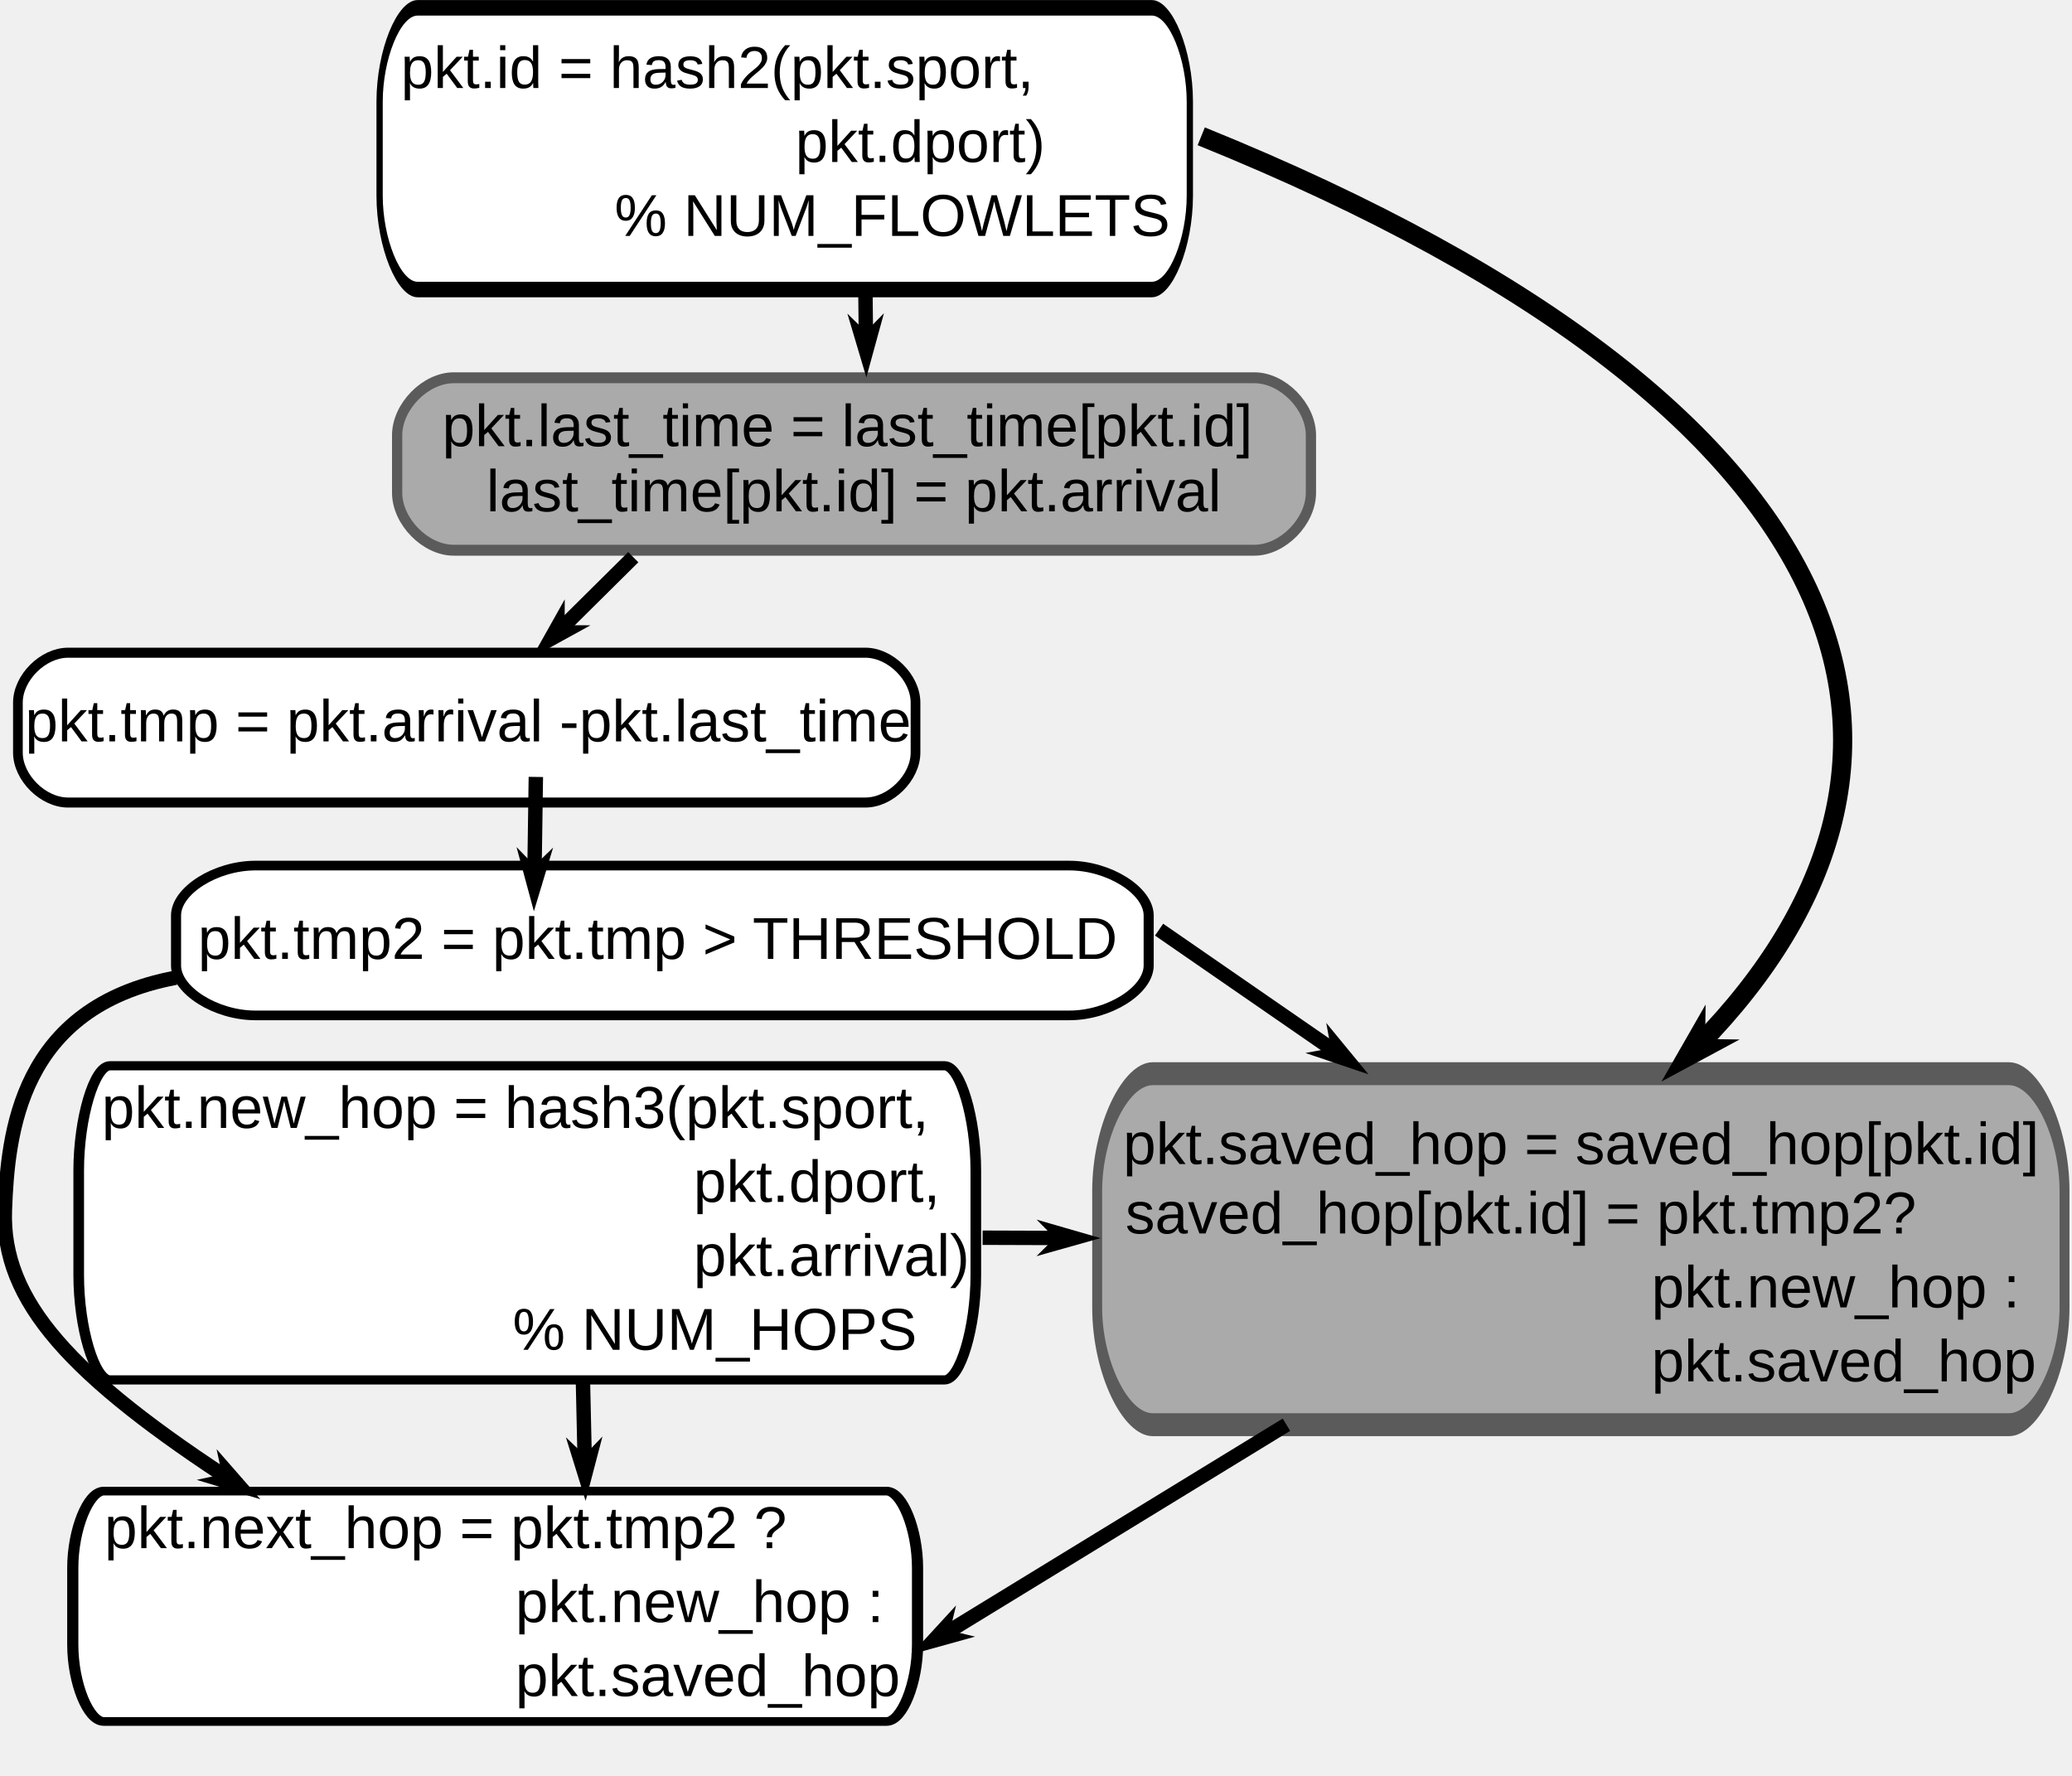
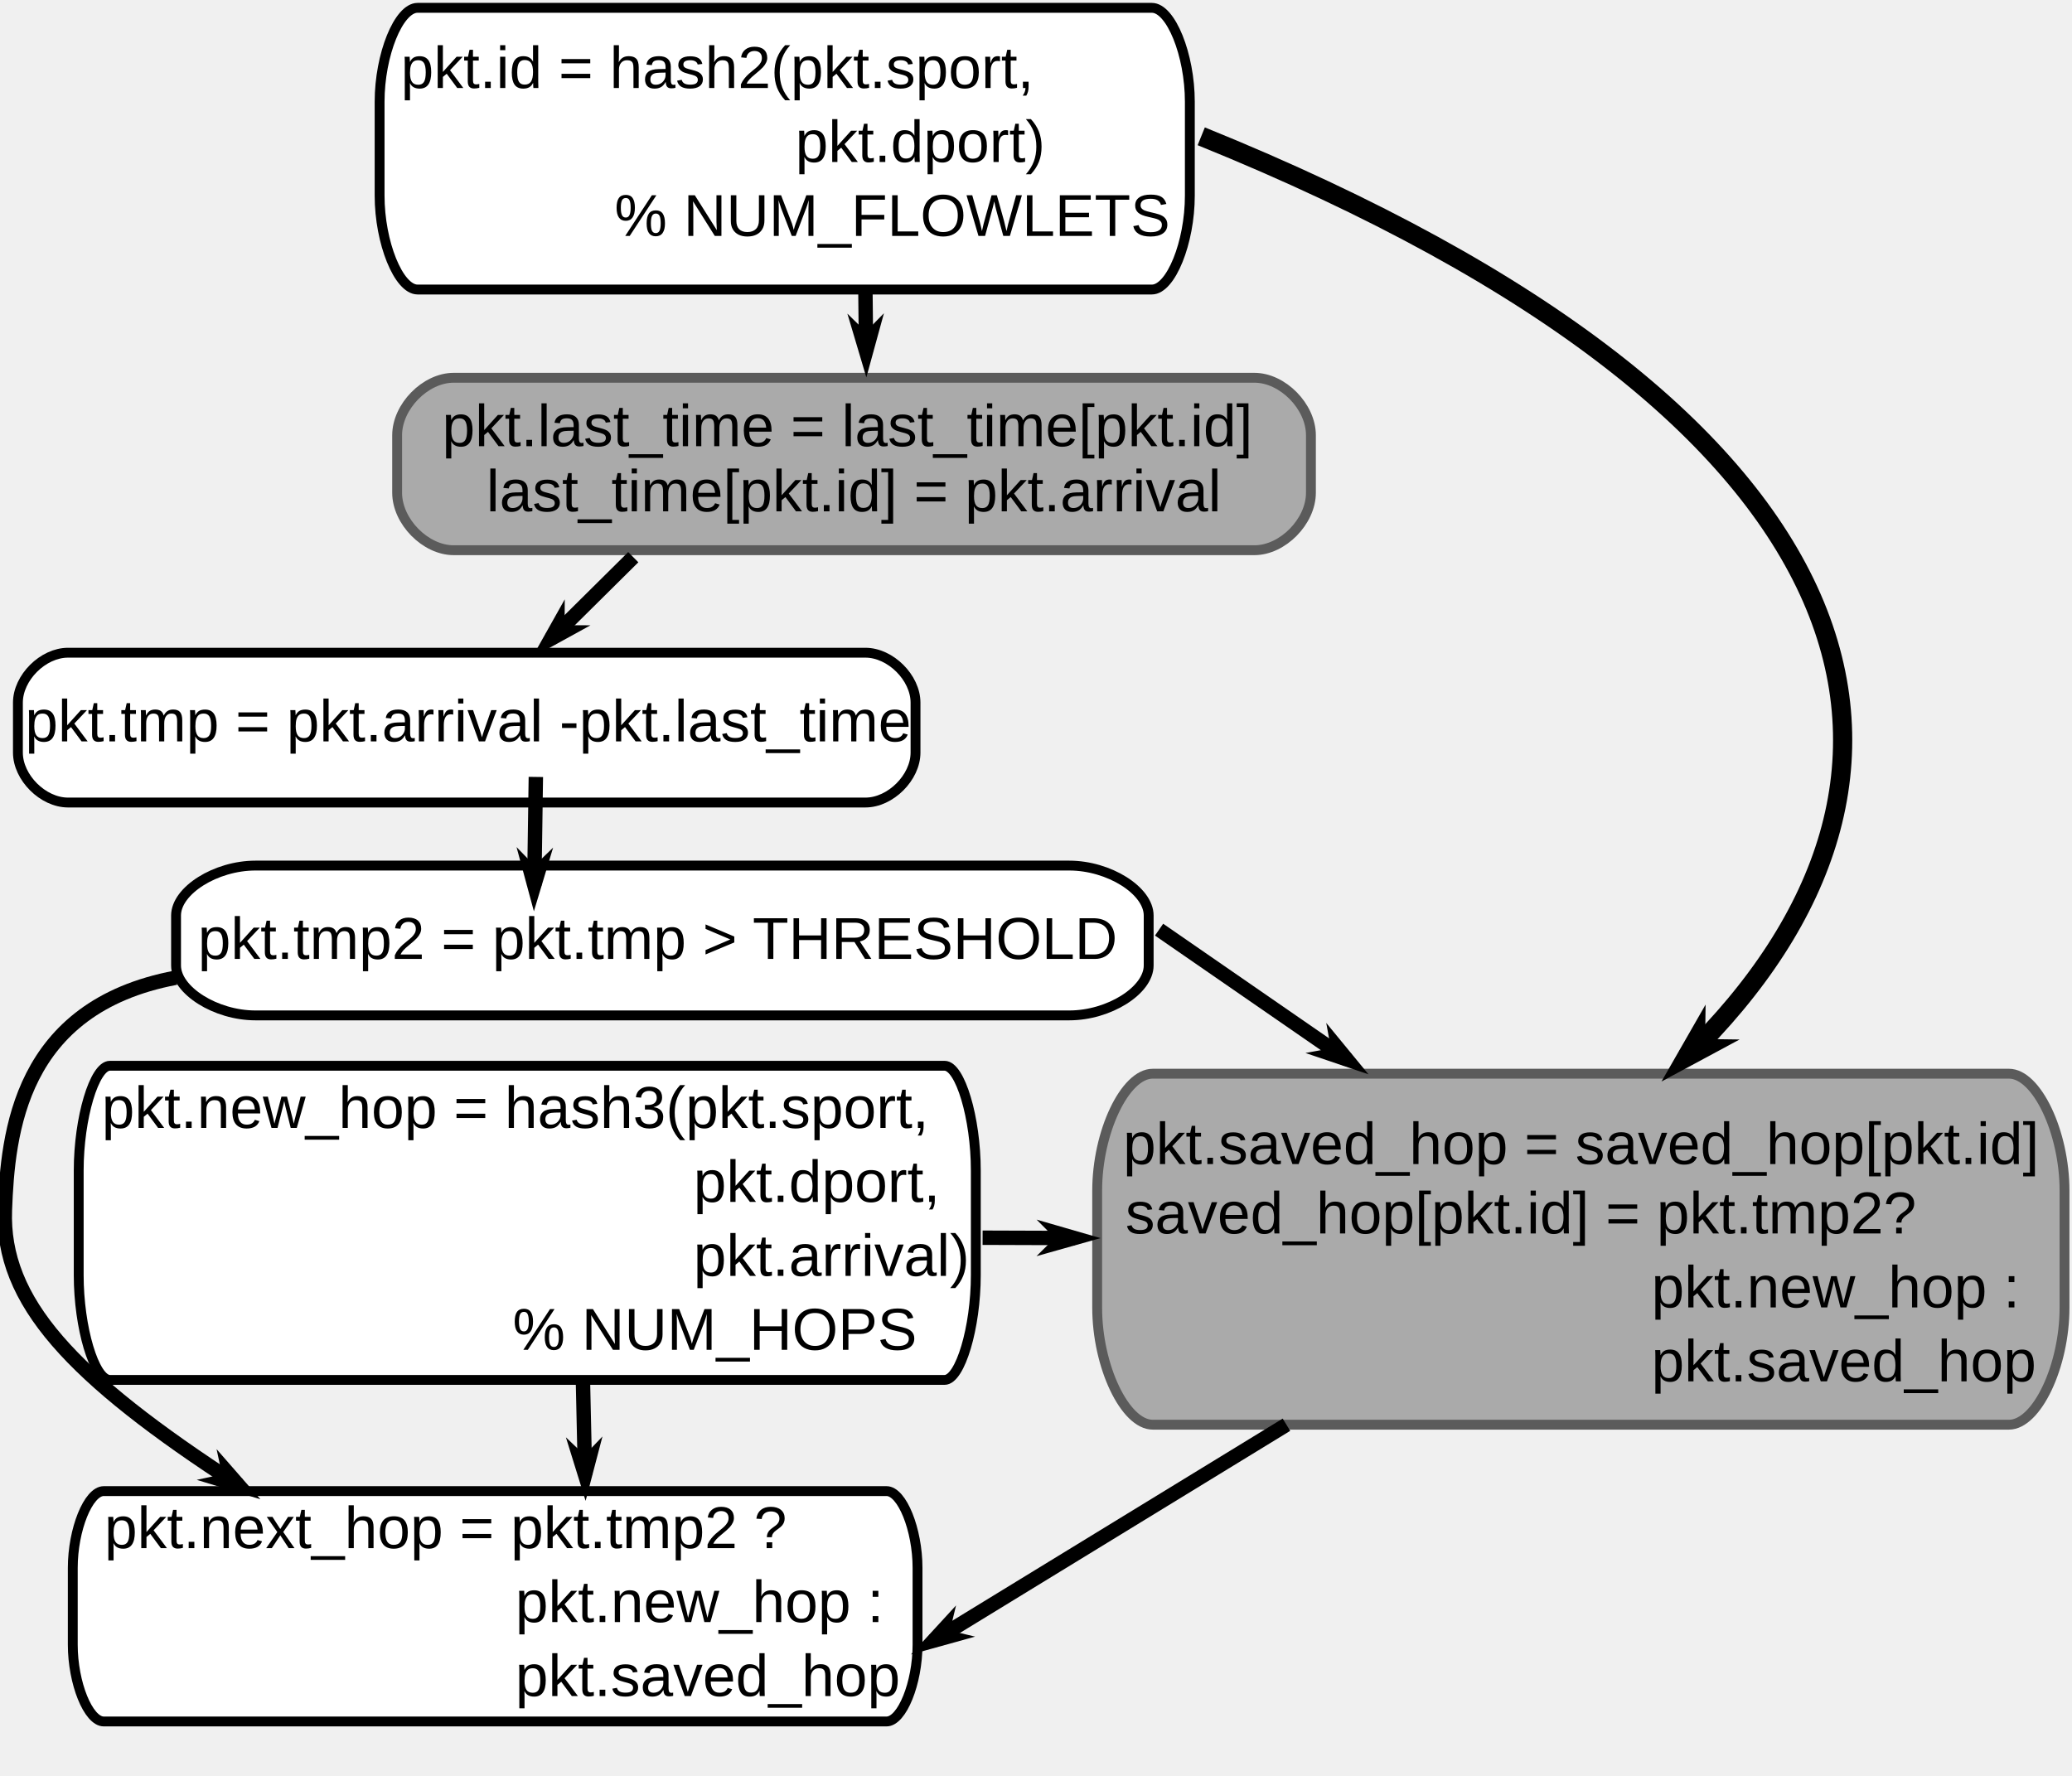
<svg xmlns="http://www.w3.org/2000/svg" width="1050.605" height="900.459" viewBox="0 0 839.974 720.367" id="svg2" version="1.1">
  <defs id="defs165">
    <marker orient="auto" refY="0" refX="0" id="Arrow1Send" style="overflow:visible">
      <path id="path3947" d="M 0,0 5,-5 -12.5,0 5,5 0,0 z" style="fill-rule:evenodd;stroke:#000000;stroke-width:1pt" transform="matrix(-0.2,0,0,-0.2,-1.2,0)" />
    </marker>
    <marker orient="auto" refY="0" refX="0" id="Arrow1Send-7" style="overflow:visible">
      <path id="path3947-1" d="M 0,0 5,-5 -12.5,0 5,5 0,0 z" style="fill-rule:evenodd;stroke:#000000;stroke-width:1pt" transform="matrix(-0.2,0,0,-0.2,-1.2,0)" />
    </marker>
    <marker orient="auto" refY="0" refX="0" id="Arrow1Send-73" style="overflow:visible">
      <path id="path3947-9" d="M 0,0 5,-5 -12.5,0 5,5 0,0 z" style="fill-rule:evenodd;stroke:#000000;stroke-width:1pt" transform="matrix(-0.2,0,0,-0.2,-1.2,0)" />
    </marker>
    <marker orient="auto" refY="0" refX="0" id="Arrow1Send-8" style="overflow:visible">
      <path id="path3947-17" d="M 0,0 5,-5 -12.5,0 5,5 0,0 z" style="fill-rule:evenodd;stroke:#000000;stroke-width:1pt" transform="matrix(-0.2,0,0,-0.2,-1.2,0)" />
    </marker>
    <marker orient="auto" refY="0" refX="0" id="Arrow1Send-4" style="overflow:visible">
      <path id="path3947-6" d="M 0,0 5,-5 -12.5,0 5,5 0,0 z" style="fill-rule:evenodd;stroke:#000000;stroke-width:1pt" transform="matrix(-0.2,0,0,-0.2,-1.2,0)" />
    </marker>
    <marker orient="auto" refY="0" refX="0" id="Arrow1Send-2" style="overflow:visible">
      <path id="path3947-7" d="M 0,0 5,-5 -12.5,0 5,5 0,0 z" style="fill-rule:evenodd;stroke:#000000;stroke-width:1pt" transform="matrix(-0.2,0,0,-0.2,-1.2,0)" />
    </marker>
    <marker orient="auto" refY="0" refX="0" id="Arrow1Send-85" style="overflow:visible">
      <path id="path3947-4" d="M 0,0 5,-5 -12.5,0 5,5 0,0 z" style="fill-rule:evenodd;stroke:#000000;stroke-width:1pt" transform="matrix(-0.2,0,0,-0.2,-1.2,0)" />
    </marker>
    <marker orient="auto" refY="0" refX="0" id="marker4560" style="overflow:visible">
      <path id="path4562" d="M 0,0 5,-5 -12.5,0 5,5 0,0 z" style="fill-rule:evenodd;stroke:#000000;stroke-width:1pt" transform="matrix(-0.2,0,0,-0.2,-1.2,0)" />
    </marker>
    <marker orient="auto" refY="0" refX="0" id="Arrow1Send-29" style="overflow:visible">
      <path id="path3947-14" d="M 0,0 5,-5 -12.5,0 5,5 0,0 z" style="fill-rule:evenodd;stroke:#000000;stroke-width:1pt" transform="matrix(-0.2,0,0,-0.2,-1.2,0)" />
    </marker>
    <marker orient="auto" refY="0" refX="0" id="Arrow1Send-0" style="overflow:visible">
      <path id="path3947-3" d="M 0,0 5,-5 -12.5,0 5,5 0,0 z" style="fill-rule:evenodd;stroke:#000000;stroke-width:1pt" transform="matrix(-0.2,0,0,-0.2,-1.2,0)" />
    </marker>
    <marker orient="auto" refY="0" refX="0" id="Arrow1Send-9" style="overflow:visible">
      <path id="path3947-19" d="M 0,0 5,-5 -12.5,0 5,5 0,0 z" style="fill-rule:evenodd;stroke:#000000;stroke-width:1pt" transform="matrix(-0.2,0,0,-0.2,-1.2,0)" />
    </marker>
    <marker orient="auto" refY="0" refX="0" id="Arrow1Send-82" style="overflow:visible">
      <path id="path3947-33" d="M 0,0 5,-5 -12.5,0 5,5 0,0 z" style="fill-rule:evenodd;stroke:#000000;stroke-width:1pt" transform="matrix(-0.2,0,0,-0.2,-1.2,0)" />
    </marker>
    <marker orient="auto" refY="0" refX="0" id="Arrow1Send-70" style="overflow:visible">
      <path id="path3947-8" d="M 0,0 5,-5 -12.5,0 5,5 0,0 z" style="fill-rule:evenodd;stroke:#000000;stroke-width:1pt" transform="matrix(-0.2,0,0,-0.2,-1.2,0)" />
    </marker>
    <marker orient="auto" refY="0" refX="0" id="Arrow1Send-86" style="overflow:visible">
      <path id="path3947-5" d="M 0,0 5,-5 -12.5,0 5,5 0,0 z" style="fill-rule:evenodd;stroke:#000000;stroke-width:1pt" transform="matrix(-0.2,0,0,-0.2,-1.2,0)" />
    </marker>
    <marker orient="auto" refY="0" refX="0" id="Arrow1Send-6" style="overflow:visible">
      <path id="path3947-53" d="M 0,0 5,-5 -12.5,0 5,5 0,0 z" style="fill-rule:evenodd;stroke:#000000;stroke-width:1pt" transform="matrix(-0.2,0,0,-0.2,-1.2,0)" />
    </marker>
    <marker orient="auto" refY="0" refX="0" id="Arrow1Send-25" style="overflow:visible">
      <path id="path3947-536" d="M 0,0 5,-5 -12.5,0 5,5 0,0 z" style="fill-rule:evenodd;stroke:#000000;stroke-width:1pt" transform="matrix(-0.2,0,0,-0.2,-1.2,0)" />
    </marker>
    <marker orient="auto" refY="0" refX="0" id="Arrow1Send-49" style="overflow:visible">
      <path id="path3947-41" d="M 0,0 5,-5 -12.5,0 5,5 0,0 z" style="fill-rule:evenodd;stroke:#000000;stroke-width:1pt" transform="matrix(-0.2,0,0,-0.2,-1.2,0)" />
    </marker>
    <marker orient="auto" refY="0" refX="0" id="marker4787" style="overflow:visible">
      <path id="path4789" d="M 0,0 5,-5 -12.5,0 5,5 0,0 z" style="fill-rule:evenodd;stroke:#000000;stroke-width:1pt" transform="matrix(-0.2,0,0,-0.2,-1.2,0)" />
    </marker>
    <marker orient="auto" refY="0" refX="0" id="marker4791" style="overflow:visible">
      <path id="path4793" d="M 0,0 5,-5 -12.5,0 5,5 0,0 z" style="fill-rule:evenodd;stroke:#000000;stroke-width:1pt" transform="matrix(-0.2,0,0,-0.2,-1.2,0)" />
    </marker>
    <marker orient="auto" refY="0" refX="0" id="marker4795" style="overflow:visible">
      <path id="path4797" d="M 0,0 5,-5 -12.5,0 5,5 0,0 z" style="fill-rule:evenodd;stroke:#000000;stroke-width:1pt" transform="matrix(-0.2,0,0,-0.2,-1.2,0)" />
    </marker>
    <marker orient="auto" refY="0" refX="0" id="marker4799" style="overflow:visible">
      <path id="path4801" d="M 0,0 5,-5 -12.5,0 5,5 0,0 z" style="fill-rule:evenodd;stroke:#000000;stroke-width:1pt" transform="matrix(-0.2,0,0,-0.2,-1.2,0)" />
    </marker>
    <marker orient="auto" refY="0" refX="0" id="marker4803" style="overflow:visible">
      <path id="path4805" d="M 0,0 5,-5 -12.5,0 5,5 0,0 z" style="fill-rule:evenodd;stroke:#000000;stroke-width:1pt" transform="matrix(-0.2,0,0,-0.2,-1.2,0)" />
    </marker>
    <marker orient="auto" refY="0" refX="0" id="marker4807" style="overflow:visible">
      <path id="path4809" d="M 0,0 5,-5 -12.5,0 5,5 0,0 z" style="fill-rule:evenodd;stroke:#000000;stroke-width:1pt" transform="matrix(-0.2,0,0,-0.2,-1.2,0)" />
    </marker>
    <marker orient="auto" refY="0" refX="0" id="marker4811" style="overflow:visible">
      <path id="path4813" d="M 0,0 5,-5 -12.5,0 5,5 0,0 z" style="fill-rule:evenodd;stroke:#000000;stroke-width:1pt" transform="matrix(-0.2,0,0,-0.2,-1.2,0)" />
    </marker>
    <marker orient="auto" refY="0" refX="0" id="marker4815" style="overflow:visible">
      <path id="path4817" d="M 0,0 5,-5 -12.5,0 5,5 0,0 z" style="fill-rule:evenodd;stroke:#000000;stroke-width:1pt" transform="matrix(-0.2,0,0,-0.2,-1.2,0)" />
    </marker>
    <marker orient="auto" refY="0" refX="0" id="marker4819" style="overflow:visible">
      <path id="path4821" d="M 0,0 5,-5 -12.5,0 5,5 0,0 z" style="fill-rule:evenodd;stroke:#000000;stroke-width:1pt" transform="matrix(-0.2,0,0,-0.2,-1.2,0)" />
    </marker>
    <marker orient="auto" refY="0" refX="0" id="marker4823" style="overflow:visible">
      <path id="path4825" d="M 0,0 5,-5 -12.5,0 5,5 0,0 z" style="fill-rule:evenodd;stroke:#000000;stroke-width:1pt" transform="matrix(-0.2,0,0,-0.2,-1.2,0)" />
    </marker>
    <marker orient="auto" refY="0" refX="0" id="marker4827" style="overflow:visible">
      <path id="path4829" d="M 0,0 5,-5 -12.5,0 5,5 0,0 z" style="fill-rule:evenodd;stroke:#000000;stroke-width:1pt" transform="matrix(-0.2,0,0,-0.2,-1.2,0)" />
    </marker>
    <marker orient="auto" refY="0" refX="0" id="marker4831" style="overflow:visible">
      <path id="path4833" d="M 0,0 5,-5 -12.5,0 5,5 0,0 z" style="fill-rule:evenodd;stroke:#000000;stroke-width:1pt" transform="matrix(-0.2,0,0,-0.2,-1.2,0)" />
    </marker>
    <marker orient="auto" refY="0" refX="0" id="marker4835" style="overflow:visible">
      <path id="path4837" d="M 0,0 5,-5 -12.5,0 5,5 0,0 z" style="fill-rule:evenodd;stroke:#000000;stroke-width:1pt" transform="matrix(-0.2,0,0,-0.2,-1.2,0)" />
    </marker>
    <marker orient="auto" refY="0" refX="0" id="marker4839" style="overflow:visible">
      <path id="path4841" d="M 0,0 5,-5 -12.5,0 5,5 0,0 z" style="fill-rule:evenodd;stroke:#000000;stroke-width:1pt" transform="matrix(-0.2,0,0,-0.2,-1.2,0)" />
    </marker>
    <marker orient="auto" refY="0" refX="0" id="Arrow1Send-3" style="overflow:visible">
      <path id="path3947-44" d="M 0,0 5,-5 -12.5,0 5,5 0,0 z" style="fill-rule:evenodd;stroke:#000000;stroke-width:1pt" transform="matrix(-0.2,0,0,-0.2,-1.2,0)" />
    </marker>
    <marker orient="auto" refY="0" refX="0" id="Arrow1Send-705" style="overflow:visible">
      <path id="path3947-90" d="M 0,0 5,-5 -12.5,0 5,5 0,0 z" style="fill-rule:evenodd;stroke:#000000;stroke-width:1pt" transform="matrix(-0.2,0,0,-0.2,-1.2,0)" />
    </marker>
    <marker orient="auto" refY="0" refX="0" id="Arrow1Send-5" style="overflow:visible">
      <path id="path3947-80" d="M 0,0 5,-5 -12.5,0 5,5 0,0 z" style="fill-rule:evenodd;stroke:#000000;stroke-width:1pt" transform="matrix(-0.2,0,0,-0.2,-1.2,0)" />
    </marker>
    <marker orient="auto" refY="0" refX="0" id="Arrow1Send-738" style="overflow:visible">
      <path id="path3947-49" d="M 0,0 5,-5 -12.5,0 5,5 0,0 z" style="fill-rule:evenodd;stroke:#000000;stroke-width:1pt" transform="matrix(-0.2,0,0,-0.2,-1.2,0)" />
    </marker>
    <marker orient="auto" refY="0" refX="0" id="Arrow1Send-88" style="overflow:visible">
      <path id="path3947-18" d="M 0,0 5,-5 -12.5,0 5,5 0,0 z" style="fill-rule:evenodd;stroke:#000000;stroke-width:1pt" transform="matrix(-0.2,0,0,-0.2,-1.2,0)" />
    </marker>
    <marker orient="auto" refY="0" refX="0" id="marker3075" style="overflow:visible">
      <path id="path3077" d="M 0,0 5,-5 -12.5,0 5,5 0,0 z" style="fill-rule:evenodd;stroke:#000000;stroke-width:1pt" transform="matrix(-0.2,0,0,-0.2,-1.2,0)" />
    </marker>
    <marker orient="auto" refY="0" refX="0" id="marker3079" style="overflow:visible">
      <path id="path3081" d="M 0,0 5,-5 -12.5,0 5,5 0,0 z" style="fill-rule:evenodd;stroke:#000000;stroke-width:1pt" transform="matrix(-0.2,0,0,-0.2,-1.2,0)" />
    </marker>
    <marker orient="auto" refY="0" refX="0" id="marker3083" style="overflow:visible">
      <path id="path3085" d="M 0,0 5,-5 -12.5,0 5,5 0,0 z" style="fill-rule:evenodd;stroke:#000000;stroke-width:1pt" transform="matrix(-0.2,0,0,-0.2,-1.2,0)" />
    </marker>
    <marker orient="auto" refY="0" refX="0" id="marker3087" style="overflow:visible">
      <path id="path3089" d="M 0,0 5,-5 -12.5,0 5,5 0,0 z" style="fill-rule:evenodd;stroke:#000000;stroke-width:1pt" transform="matrix(-0.2,0,0,-0.2,-1.2,0)" />
    </marker>
    <marker orient="auto" refY="0" refX="0" id="marker3091" style="overflow:visible">
      <path id="path3093" d="M 0,0 5,-5 -12.5,0 5,5 0,0 z" style="fill-rule:evenodd;stroke:#000000;stroke-width:1pt" transform="matrix(-0.2,0,0,-0.2,-1.2,0)" />
    </marker>
    <marker orient="auto" refY="0" refX="0" id="marker3095" style="overflow:visible">
      <path id="path3097" d="M 0,0 5,-5 -12.5,0 5,5 0,0 z" style="fill-rule:evenodd;stroke:#000000;stroke-width:1pt" transform="matrix(-0.2,0,0,-0.2,-1.2,0)" />
    </marker>
    <marker orient="auto" refY="0" refX="0" id="marker3099" style="overflow:visible">
      <path id="path3101" d="M 0,0 5,-5 -12.5,0 5,5 0,0 z" style="fill-rule:evenodd;stroke:#000000;stroke-width:1pt" transform="matrix(-0.2,0,0,-0.2,-1.2,0)" />
    </marker>
    <marker orient="auto" refY="0" refX="0" id="marker3103" style="overflow:visible">
      <path id="path3105" d="M 0,0 5,-5 -12.5,0 5,5 0,0 z" style="fill-rule:evenodd;stroke:#000000;stroke-width:1pt" transform="matrix(-0.2,0,0,-0.2,-1.2,0)" />
    </marker>
    <marker orient="auto" refY="0" refX="0" id="Arrow1Send-1" style="overflow:visible">
      <path id="path3947-42" d="M 0,0 5,-5 -12.5,0 5,5 0,0 z" style="fill-rule:evenodd;stroke:#000000;stroke-width:1pt" transform="matrix(-0.2,0,0,-0.2,-1.2,0)" />
    </marker>
    <marker orient="auto" refY="0" refX="0" id="Arrow1Send-499" style="overflow:visible">
      <path id="path3947-67" d="M 0,0 5,-5 -12.5,0 5,5 0,0 z" style="fill-rule:evenodd;stroke:#000000;stroke-width:1pt" transform="matrix(-0.2,0,0,-0.2,-1.2,0)" />
    </marker>
  </defs>
  <g id="graph0" class="graph" transform="translate(-60.79108,353.5188)">
-     <g id="node2" class="node" transform="matrix(1.712762,0,0,3.955208,-410.7335,509.2067)" style="opacity:0.621;fill:#808080;fill-opacity:1;stroke-width:2.352;stroke-miterlimit:4;stroke-dasharray:none">
-       <path d="m 750.945,-108 c 0,0 -202.791,0 -202.791,0 -6.577,0 -13.154,6 -13.154,12 0,0 0,12 0,12 0,6 6.577,12 13.154,12 0,0 202.791,0 202.791,0 6.577,0 13.154,-6 13.154,-12 0,0 0,-12 0,-12 0,-6 -6.577,-12 -13.154,-12" id="path19" style="fill:#808080;fill-opacity:1;stroke:#000000;stroke-width:2.352;stroke-miterlimit:4;stroke-dasharray:none" />
-       <text x="639.5" y="-86.3" font-size="14.00" id="text21" style="font-size:14px;text-anchor:middle;fill:#808080;fill-opacity:1;stroke-width:2.352;stroke-miterlimit:4;stroke-dasharray:none;font-family:'Times,serif'" />
-     </g>
-     <g id="node3" class="node" transform="matrix(1.826306,0,0,1.943282,-283.2165,289.4354)" style="opacity:0.621;fill:#808080;fill-opacity:1;stroke-width:2.278;stroke-miterlimit:4;stroke-dasharray:none">
-       <path d="m 466.837,-252 c 0,0 -177.851,0 -177.851,0 -6.277,0 -12.554,6 -12.554,12 0,0 0,12 0,12 0,6 6.277,12 12.554,12 0,0 177.851,0 177.851,0 6.277,0 12.554,-6 12.554,-12 0,0 0,-12 0,-12 0,-6 -6.277,-12 -12.554,-12" id="path33" style="fill:#808080;fill-opacity:1;stroke:#000000;stroke-width:2.278;stroke-miterlimit:4;stroke-dasharray:none" />
-     </g>
+     <path style="opacity:0.621;fill:#808080;fill-opacity:1;stroke:#000000;stroke-width:4;stroke-miterlimit:4;stroke-dasharray:none;stroke-opacity:1" id="path19" d="m 875.456,82.044 c 0,0 -347.332,0 -347.332,0 -11.265,0 -22.53,23.731 -22.53,47.462 0,0 0,47.462 0,47.462 0,23.731 11.265,47.462 22.53,47.462 0,0 347.332,0 347.332,0 11.265,0 22.53,-23.731 22.53,-47.462 0,0 0,-47.462 0,-47.462 0,-23.731 -11.265,-47.462 -22.53,-47.462" />
+     <text style="font-size:36.439px;text-anchor:middle;opacity:0.621;fill:#808080;fill-opacity:1;stroke-width:2.352;stroke-miterlimit:4;stroke-dasharray:none;font-family:'Times,serif';stroke:#000000;stroke-opacity:1" id="text21" font-size="14.00" y="110.47" x="1040.301" transform="scale(0.6580574,1.519624)" />
+     <path style="opacity:0.621;fill:#808080;fill-opacity:1;stroke:#000000;stroke-width:4;stroke-miterlimit:4;stroke-dasharray:none" id="path33" d="m 569.37,-200.272 c 0,0 -324.811,0 -324.811,0 -11.464,0 -22.928,11.66 -22.928,23.319 0,0 0,23.319 0,23.319 0,11.66 11.464,23.319 22.928,23.319 0,0 324.811,0 324.811,0 11.464,0 22.928,-11.66 22.928,-23.319 0,0 0,-23.319 0,-23.319 0,-11.66 -11.464,-23.319 -22.928,-23.319" />
    <g id="edge2" class="edge">
      </g>
-     <g id="node6" class="node" transform="matrix(1.630391,0,0,1.688249,74.58201,215.1483)" style="stroke-width:2.411;stroke-miterlimit:4;stroke-dasharray:none">
-       <path d="m 206.699,-180 c 0,0 -198.394,0 -198.394,0 -6.232,0 -12.465,6 -12.465,12 0,0 0,12 0,12 0,6 6.232,12 12.465,12 0,0 198.394,0 198.394,0 6.232,0 12.465,-6 12.465,-12 0,0 0,-12 0,-12 0,-6 -6.232,-12 -12.465,-12" id="path75" style="fill:#ffffff;stroke:#000000;stroke-width:2.411;stroke-miterlimit:4;stroke-dasharray:none" />
-     </g>
+     <path style="fill:#ffffff;stroke:#000000;stroke-width:4;stroke-miterlimit:4;stroke-dasharray:none" id="path75" d="m 411.583,-88.737 c 0,0 -323.459,0 -323.459,0 -10.161,0 -20.322,10.129 -20.322,20.259 0,0 0,20.259 0,20.259 0,10.129 10.161,20.259 20.322,20.259 0,0 323.459,0 323.459,0 10.161,0 20.322,-10.129 20.322,-20.259 0,0 0,-20.259 0,-20.259 0,-10.129 -10.161,-20.259 -20.322,-20.259" />
    <g id="node7" class="node" transform="matrix(1.808811,0,0,1.688249,-75.35539,215.1483)" style="stroke-width:2.289;stroke-miterlimit:4;stroke-dasharray:none;fill:#808080;fill-opacity:1;opacity:0.621">
      <text x="377.5" y="-158.3" font-size="14.00" id="text91" style="font-size:14px;text-anchor:middle;font-family:'Times,serif';stroke-width:2.289;stroke-miterlimit:4;stroke-dasharray:none;fill:#808080;fill-opacity:1" />
    </g>
-     <g id="node9" class="node" transform="matrix(1.759779,0,0,1.688249,175.9421,179.9483)" style="stroke-width:2.321;stroke-miterlimit:4;stroke-dasharray:none">
-       <path d="m 180.894,-108 c 0,0 -187.592,0 -187.592,0 C -15.849,-108 -25,-102 -25,-96 c 0,0 0,12 0,12 0,6 9.151,12 18.302,12 0,0 187.592,0 187.592,0 9.151,0 18.302,-6 18.302,-12 0,0 0,-12 0,-12 0,-6 -9.151,-12 -18.302,-12" id="path110" style="fill:#ffffff;stroke:#000000;stroke-width:2.321;stroke-miterlimit:4;stroke-dasharray:none" />
-       <text x="80.5" y="-86.3" font-size="14.00" id="text112" style="font-size:14px;text-anchor:middle;font-family:'Times,serif';stroke-width:2.321;stroke-miterlimit:4;stroke-dasharray:none" />
-     </g>
-     <g id="node8" class="node" transform="matrix(1.64875,0,0,1.420306,-121.7272,232.2185)" style="stroke-width:2.614;stroke-miterlimit:4;stroke-dasharray:none">
-       <path d="m 342.947,-108 c 0,0 -205.359,0 -205.359,0 -3.838,0 -7.677,14.954 -7.677,29.908 0,0 0,29.908 0,29.908 0,14.954 3.838,29.908 7.677,29.908 0,0 205.359,0 205.359,0 3.838,0 7.677,-14.954 7.677,-29.908 0,0 0,-29.908 0,-29.908 C 350.624,-93.046 346.785,-108 342.947,-108" id="path131" style="fill:#ffffff;stroke:#000000;stroke-width:2.614;stroke-miterlimit:4;stroke-dasharray:none" />
-       <text x="344.5" y="-86.3" font-size="14.00" id="text133" style="font-size:14px;text-anchor:middle;stroke-width:2.614;stroke-miterlimit:4;stroke-dasharray:none;font-family:'Times,serif'">
-         <tspan style="font-style:normal;font-variant:normal;font-weight:normal;font-stretch:normal;stroke-width:2.614;stroke-miterlimit:4;stroke-dasharray:none;font-family:Arial;-inkscape-font-specification:Arial" id="tspan4500" />
-       </text>
-     </g>
-     <g id="node1" class="node" transform="matrix(1.28383,0,0,3.17436,-256.0041,678.1482)">
-       <path d="m 610.5,-324 c 0,0 -232,0 -232,0 -6,0 -12,6 -12,12 0,0 0,12 0,12 0,6 6,12 12,12 0,0 232,0 232,0 6,0 12,-6 12,-12 0,0 0,-12 0,-12 0,-6 -6,-12 -12,-12" id="path12" style="fill:#ffffff;stroke:#000000;stroke-width:1.981;stroke-miterlimit:4;stroke-dasharray:none" />
-       <text x="494.5" y="-302.3" font-size="14.00" id="text14" style="font-size:14px;text-anchor:middle;font-family:'Times,serif'" />
-     </g>
+     <path style="fill:#ffffff;stroke:#000000;stroke-width:4;stroke-miterlimit:4;stroke-dasharray:none" id="path110" d="m 494.276,-2.383 c 0,0 -330.121,0 -330.121,0 -16.103,0 -32.207,10.129 -32.207,20.259 0,0 0,20.259 0,20.259 0,10.129 16.103,20.259 32.207,20.259 0,0 330.121,0 330.121,0 16.103,0 32.207,-10.129 32.207,-20.259 0,0 0,-20.259 0,-20.259 0,-10.129 -16.103,-20.259 -32.207,-20.259" />
+     <text style="font-size:24.131px;text-anchor:middle;stroke-width:2.321;stroke-miterlimit:4;stroke-dasharray:none;font-family:'Times,serif'" id="text112" font-size="14.00" y="34.97" x="311.083" transform="scale(1.020965,0.9794656)" />
+     <path style="fill:#ffffff;stroke:#000000;stroke-width:4;stroke-miterlimit:4;stroke-dasharray:none" id="path131" d="m 443.706,78.825 c 0,0 -338.585,0 -338.585,0 -6.329,0 -12.657,21.24 -12.657,42.479 0,0 0,42.479 0,42.479 0,21.24 6.329,42.479 12.657,42.479 0,0 338.585,0 338.585,0 6.329,0 12.657,-21.24 12.657,-42.479 0,0 0,-42.479 0,-42.479 0,-21.24 -6.329,-42.479 -12.657,-42.479" />
+     <text style="font-size:21.424px;text-anchor:middle;stroke-width:2.614;stroke-miterlimit:4;stroke-dasharray:none;font-family:'Times,serif'" id="text133" font-size="14.00" y="118.135" x="414.198" transform="scale(1.077424,0.9281399)">
+       <tspan id="tspan4500" style="font-style:normal;font-variant:normal;font-weight:normal;font-stretch:normal;stroke-width:2.614;stroke-miterlimit:4;stroke-dasharray:none;font-family:Arial;-inkscape-font-specification:Arial" />
+     </text>
+     <path style="fill:#ffffff;stroke:#000000;stroke-width:4;stroke-miterlimit:4;stroke-dasharray:none" id="path12" d="m 527.774,-350.344 c 0,0 -297.848,0 -297.848,0 -7.703,0 -15.406,19.046 -15.406,38.092 0,0 0,38.092 0,38.092 0,19.046 7.703,38.092 15.406,38.092 0,0 297.848,0 297.848,0 7.703,0 15.406,-19.046 15.406,-38.092 0,0 0,-38.092 0,-38.092 0,-19.046 -7.703,-38.092 -15.406,-38.092" />
+     <text style="font-size:28.262px;text-anchor:middle;stroke-width:1.981;stroke-miterlimit:4;stroke-dasharray:none;font-family:'Times,serif'" id="text14" font-size="14.00" y="-178.996" x="595.719" transform="scale(0.6359539,1.572441)" />
    <path style="fill:none;stroke:#000000;stroke-width:5.842;stroke-linecap:butt;stroke-linejoin:miter;stroke-miterlimit:4;stroke-opacity:1;stroke-dasharray:none;marker-end:url(#Arrow1Send)" d="m 411.558,-237.825 0.292,26.982" id="path3158-2" />
    <path style="fill:none;stroke:#000000;stroke-width:5.842;stroke-linecap:butt;stroke-linejoin:miter;stroke-miterlimit:4;stroke-opacity:1;stroke-dasharray:none;marker-end:url(#Arrow1Send)" d="m 317.418,-127.491 -33.606,33.301" id="path3158-2-2" />
    <path style="fill:none;stroke:#000000;stroke-width:5.842;stroke-linecap:butt;stroke-linejoin:miter;stroke-miterlimit:4;stroke-opacity:1;stroke-dasharray:none;marker-end:url(#Arrow1Send)" d="m 277.899,-38.341 -0.644,44.087" id="path3158-2-2-0" />
    <path style="fill:none;stroke:#000000;stroke-width:5.842;stroke-linecap:butt;stroke-linejoin:miter;stroke-miterlimit:4;stroke-opacity:1;stroke-dasharray:none;marker-end:url(#Arrow1Send)" d="m 459.113,148.579 37.414,0.127" id="path3158-1" />
-     <g id="node4" class="node" transform="matrix(1.69434,0,0,1.319602,-147.4538,298.8737)" style="stroke-width:2.675;stroke-miterlimit:4;stroke-dasharray:none">
-       <path d="m 334.999,-36 c 0,0 -187.398,0 -187.398,0 -3.711,0 -7.422,11.804 -7.422,23.607 0,0 0,23.607 0,23.607 0,11.804 3.711,23.607 7.422,23.607 0,0 187.398,0 187.398,0 3.711,0 7.422,-11.804 7.422,-23.607 0,0 0,-23.607 0,-23.607 C 342.421,-24.196 338.71,-36 334.999,-36" id="path47" style="fill:#ffffff;stroke:#000000;stroke-width:2.675;stroke-miterlimit:4;stroke-dasharray:none" />
-       <text x="281.5" y="-14.3" font-size="14.00" id="text49" style="font-size:14px;font-style:normal;font-variant:normal;font-weight:normal;font-stretch:normal;text-anchor:middle;font-family:Arial;-inkscape-font-specification:Arial;stroke-width:2.675;stroke-miterlimit:4;stroke-dasharray:none" />
-     </g>
+     <path style="fill:#ffffff;stroke:#000000;stroke-width:4;stroke-miterlimit:4;stroke-dasharray:none" id="path47" d="m 420.149,251.368 c 0,0 -317.516,0 -317.516,0 -6.287,0 -12.575,15.576 -12.575,31.152 0,0 0,31.152 0,31.152 0,15.576 6.287,31.152 12.575,31.152 0,0 317.516,0 317.516,0 6.287,0 12.575,-15.576 12.575,-31.152 0,0 0,-31.152 0,-31.152 0,-15.576 -6.287,-31.152 -12.575,-31.152" />
+     <text style="font-size:20.934px;font-style:normal;font-variant:normal;font-weight:normal;font-stretch:normal;text-anchor:middle;stroke-width:2.675;stroke-miterlimit:4;stroke-dasharray:none;font-family:Arial;-inkscape-font-specification:Arial" id="text49" font-size="14.00" y="317.28" x="290.791" transform="scale(1.133128,0.8825131)" />
    <text xml:space="preserve" style="font-size:24px;font-style:normal;font-variant:normal;font-weight:normal;font-stretch:normal;text-align:start;line-height:125%;letter-spacing:0px;word-spacing:0px;writing-mode:lr-tb;text-anchor:start;fill:#000000;fill-opacity:1;stroke:none;font-family:Arial;-inkscape-font-specification:Arial" x="102.873" y="274.507" id="text4493">
      <tspan id="tspan4495" x="102.873" y="274.507">pkt.next_hop = pkt.tmp2 ?</tspan>
      <tspan x="102.873" y="304.507" id="tspan4497">                         pkt.new_hop :</tspan>
      <tspan x="102.873" y="334.507" id="tspan4499">                         pkt.saved_hop</tspan>
    </text>
    <path style="fill:none;stroke:#000000;stroke-width:5.842;stroke-linecap:butt;stroke-linejoin:miter;stroke-miterlimit:4;stroke-opacity:1;stroke-dasharray:none;marker-end:url(#Arrow1Send)" d="M 582.366,224.443 438.966,312.186" id="path3158-1-5" />
    <path style="fill:none;stroke:#000000;stroke-width:7.788;stroke-linecap:butt;stroke-linejoin:miter;stroke-miterlimit:4;stroke-opacity:1;stroke-dasharray:none;marker-end:url(#Arrow1Send)" d="m 547.807,-298.228 c 282.196,114.241 312.798,260.694 196.65,373.748" id="path3158-4" />
    <path style="fill:none;stroke:#000000;stroke-width:5.842;stroke-linecap:butt;stroke-linejoin:miter;stroke-miterlimit:4;stroke-opacity:1;stroke-dasharray:none;marker-end:url(#Arrow1Send)" d="m 296.993,206.466 0.856,38.437" id="path3158-1-5-3" />
    <path style="fill:none;stroke:#000000;stroke-width:5.842;stroke-linecap:butt;stroke-linejoin:miter;stroke-miterlimit:4;stroke-opacity:1;stroke-dasharray:none;marker-end:url(#Arrow1Send)" d="M 131.854,43.098 C 68.343,55.078 63.687,106.268 62.518,137.37 61.133,174.235 89.136,204.861 157.4,249.011" id="path3158-1-5-3-5" />
    <text xml:space="preserve" style="font-size:24px;font-style:normal;font-variant:normal;font-weight:normal;font-stretch:normal;text-align:start;line-height:125%;letter-spacing:0px;word-spacing:0px;writing-mode:lr-tb;text-anchor:start;fill:#000000;fill-opacity:1;stroke:none;font-family:Arial;-inkscape-font-specification:Arial" x="517.022" y="146.85" id="text4501">
      <tspan id="tspan4503" x="517.022" y="146.85">saved_hop[pkt.id] = pkt.tmp2?</tspan>
      <tspan x="517.022" y="176.85" id="tspan4505">                                pkt.new_hop :</tspan>
      <tspan x="517.022" y="206.85" id="tspan4507">                                pkt.saved_hop</tspan>
    </text>
    <text xml:space="preserve" style="font-size:67.2px;font-style:normal;font-variant:normal;font-weight:normal;font-stretch:normal;text-align:start;line-height:125%;letter-spacing:0px;word-spacing:0px;writing-mode:lr-tb;text-anchor:start;fill:#000000;fill-opacity:1;stroke:none;font-family:Arial;-inkscape-font-specification:Sans" x="223.109" y="-317.804" id="text3169">
      <tspan id="tspan3171" x="223.109" y="-317.804" style="font-size:24px">pkt.id = hash2(pkt.sport,</tspan>
      <tspan x="223.109" y="-287.804" id="tspan3173" style="font-size:24px">                        pkt.dport)</tspan>
      <tspan x="223.109" y="-257.804" id="tspan3175" style="font-size:24px">             % NUM_FLOWLETS</tspan>
    </text>
    <text xml:space="preserve" style="font-size:24px;font-style:normal;font-variant:normal;font-weight:normal;font-stretch:normal;text-align:start;line-height:125%;letter-spacing:0px;word-spacing:0px;writing-mode:lr-tb;text-anchor:start;fill:#000000;fill-opacity:1;stroke:none;font-family:Arial;-inkscape-font-specification:Arial" x="239.868" y="-172.519" id="text4425">
      <tspan id="tspan4427" x="239.868" y="-172.519">pkt.last_time = last_time[pkt.id]</tspan>
    </text>
    <text xml:space="preserve" style="font-size:24px;font-style:normal;font-variant:normal;font-weight:normal;font-stretch:normal;text-align:start;line-height:125%;letter-spacing:0px;word-spacing:0px;writing-mode:lr-tb;text-anchor:start;fill:#000000;fill-opacity:1;stroke:none;font-family:Arial;-inkscape-font-specification:Arial" x="70.712" y="-52.767" id="text4467">
      <tspan id="tspan4469" x="70.712" y="-52.767">pkt.tmp = pkt.arrival -pkt.last_time</tspan>
    </text>
    <text xml:space="preserve" style="font-size:24px;font-style:normal;font-variant:normal;font-weight:normal;font-stretch:normal;text-align:start;line-height:125%;letter-spacing:0px;word-spacing:0px;writing-mode:lr-tb;text-anchor:start;fill:#000000;fill-opacity:1;stroke:none;font-family:Arial;-inkscape-font-specification:Arial" x="257.807" y="-146.079" id="text4471">
      <tspan id="tspan4473" x="257.807" y="-146.079">last_time[pkt.id] = pkt.arrival</tspan>
    </text>
    <text xml:space="preserve" style="font-size:24px;font-style:normal;font-variant:normal;font-weight:normal;font-stretch:normal;text-align:start;line-height:125%;letter-spacing:0px;word-spacing:0px;writing-mode:lr-tb;text-anchor:start;fill:#000000;fill-opacity:1;stroke:none;font-family:Arial;-inkscape-font-specification:Arial" x="140.797" y="35.488" id="text4475">
      <tspan id="tspan4477" x="140.797" y="35.488">pkt.tmp2 = pkt.tmp &gt; THRESHOLD</tspan>
    </text>
    <text xml:space="preserve" style="font-size:24px;font-style:normal;font-variant:normal;font-weight:normal;font-stretch:normal;text-align:start;line-height:125%;letter-spacing:0px;word-spacing:0px;writing-mode:lr-tb;text-anchor:start;fill:#000000;fill-opacity:1;stroke:none;font-family:Arial;-inkscape-font-specification:Arial" x="101.773" y="104.05" id="text4479">
      <tspan id="tspan4481" x="101.773" y="104.05">pkt.new_hop = hash3(pkt.sport,</tspan>
      <tspan x="101.773" y="134.05" id="tspan4483">                                    pkt.dport,</tspan>
      <tspan x="101.773" y="164.05" id="tspan4485">                                    pkt.arrival)</tspan>
      <tspan x="101.773" y="194.05" id="tspan4487">                         % NUM_HOPS</tspan>
    </text>
    <text xml:space="preserve" style="font-size:24px;font-style:normal;font-variant:normal;font-weight:normal;font-stretch:normal;text-align:start;line-height:125%;letter-spacing:0px;word-spacing:0px;writing-mode:lr-tb;text-anchor:start;fill:#000000;fill-opacity:1;stroke:none;font-family:Arial;-inkscape-font-specification:Arial" x="516.084" y="118.704" id="text4489">
      <tspan id="tspan4491" x="516.084" y="118.704">pkt.saved_hop = saved_hop[pkt.id]</tspan>
    </text>
    <path style="fill:none;stroke:#000000;stroke-width:5.842;stroke-linecap:butt;stroke-linejoin:miter;stroke-miterlimit:4;stroke-opacity:1;stroke-dasharray:none;marker-end:url(#Arrow1Send)" d="m 530.706,23.607 76.361,52.759" id="path3158-1-8" />
  </g>
</svg>
